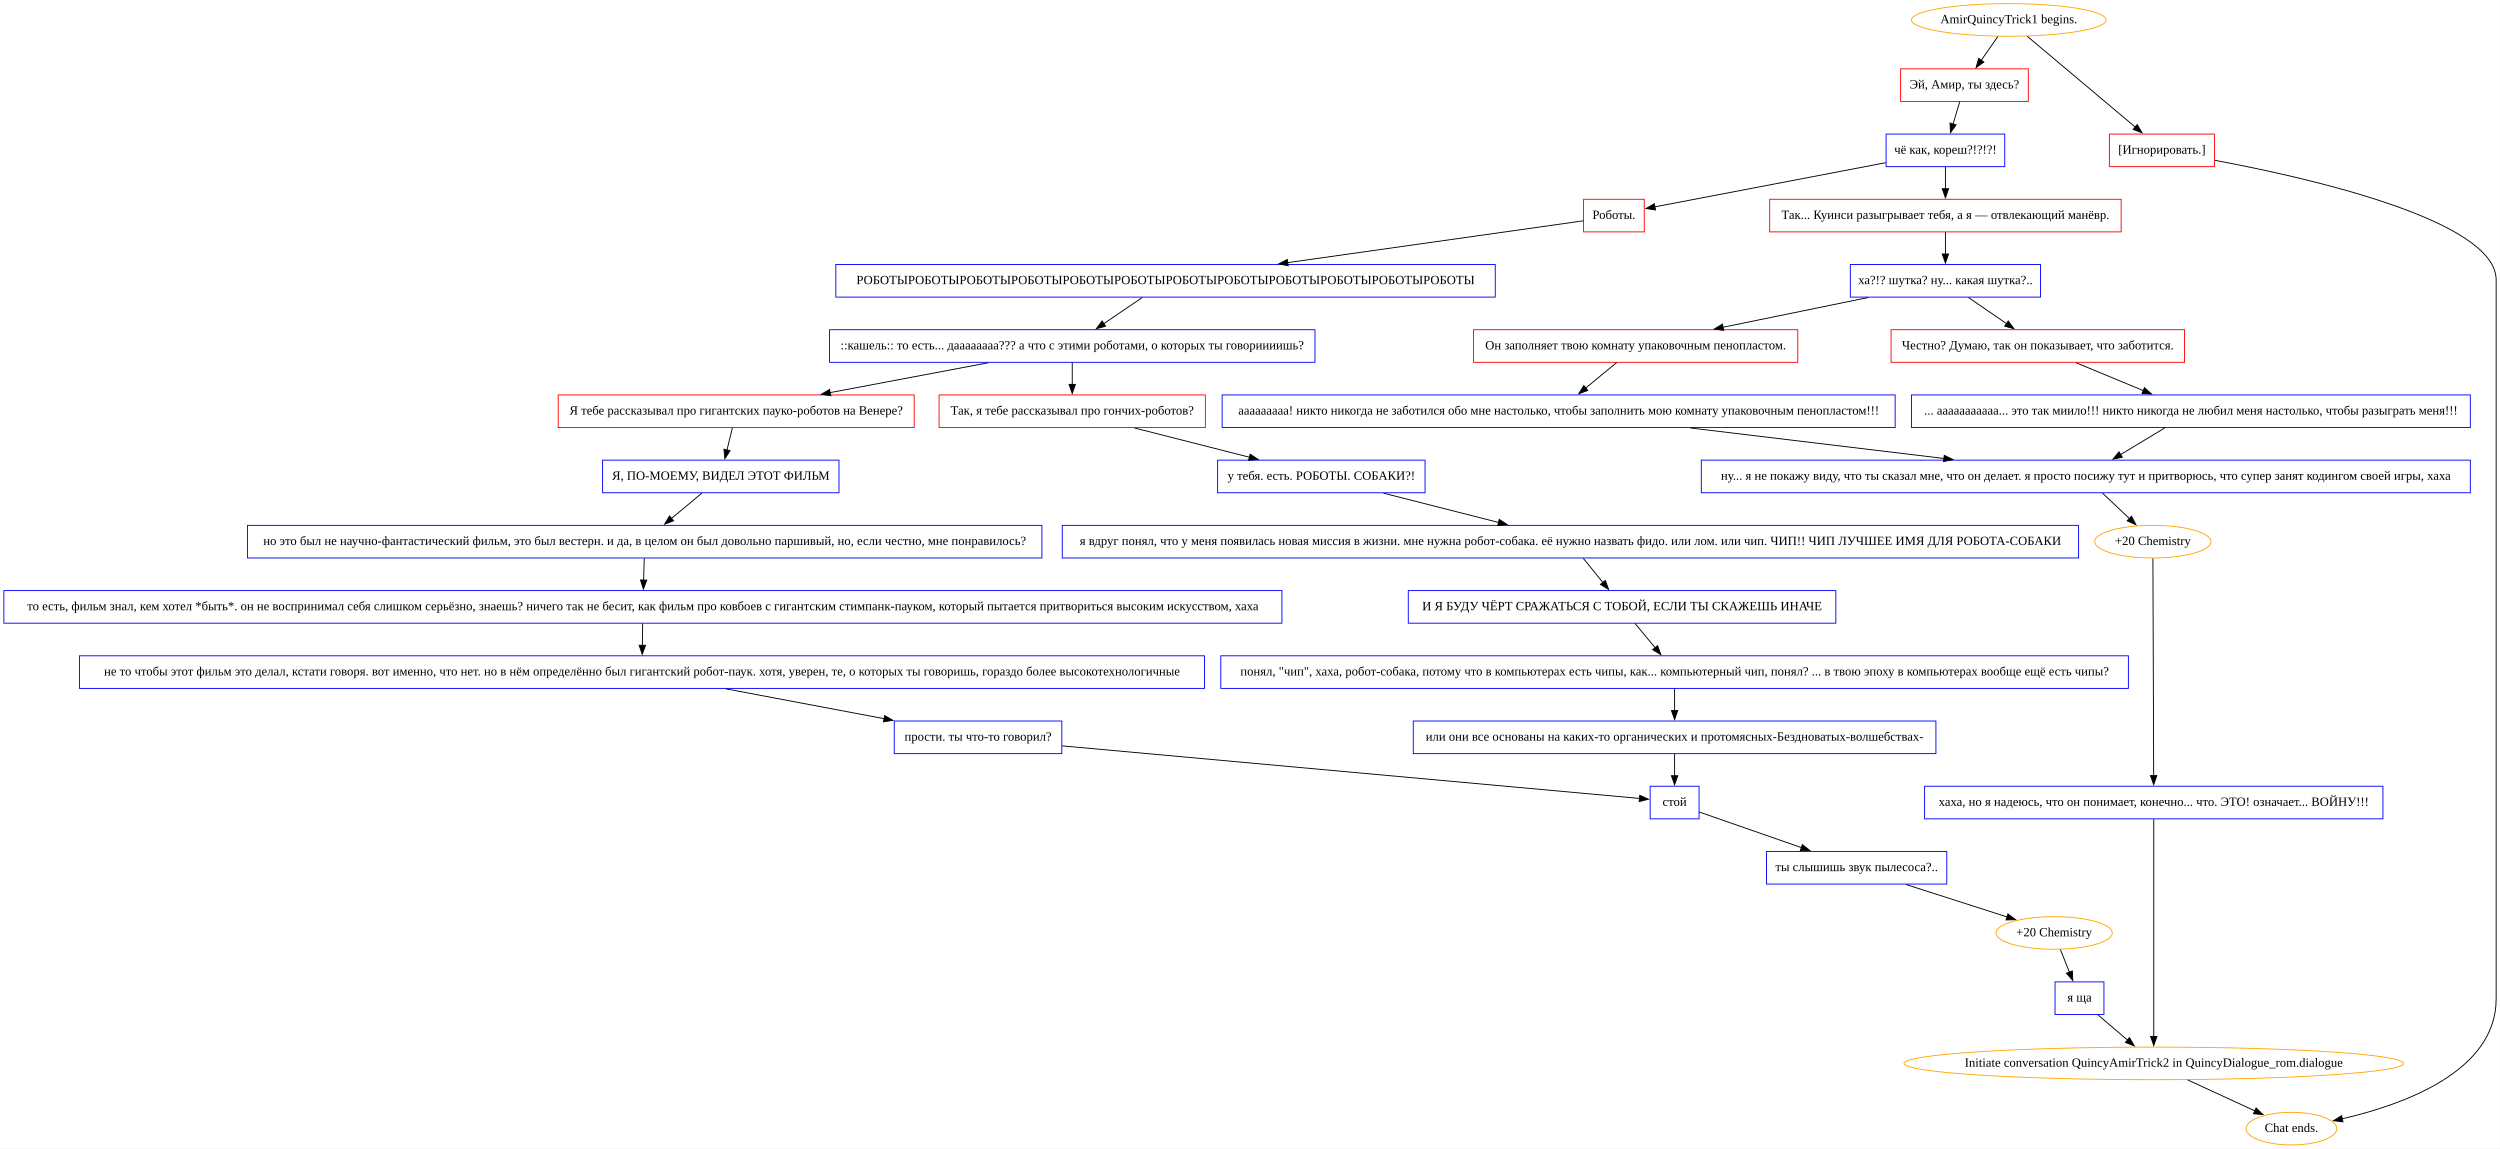
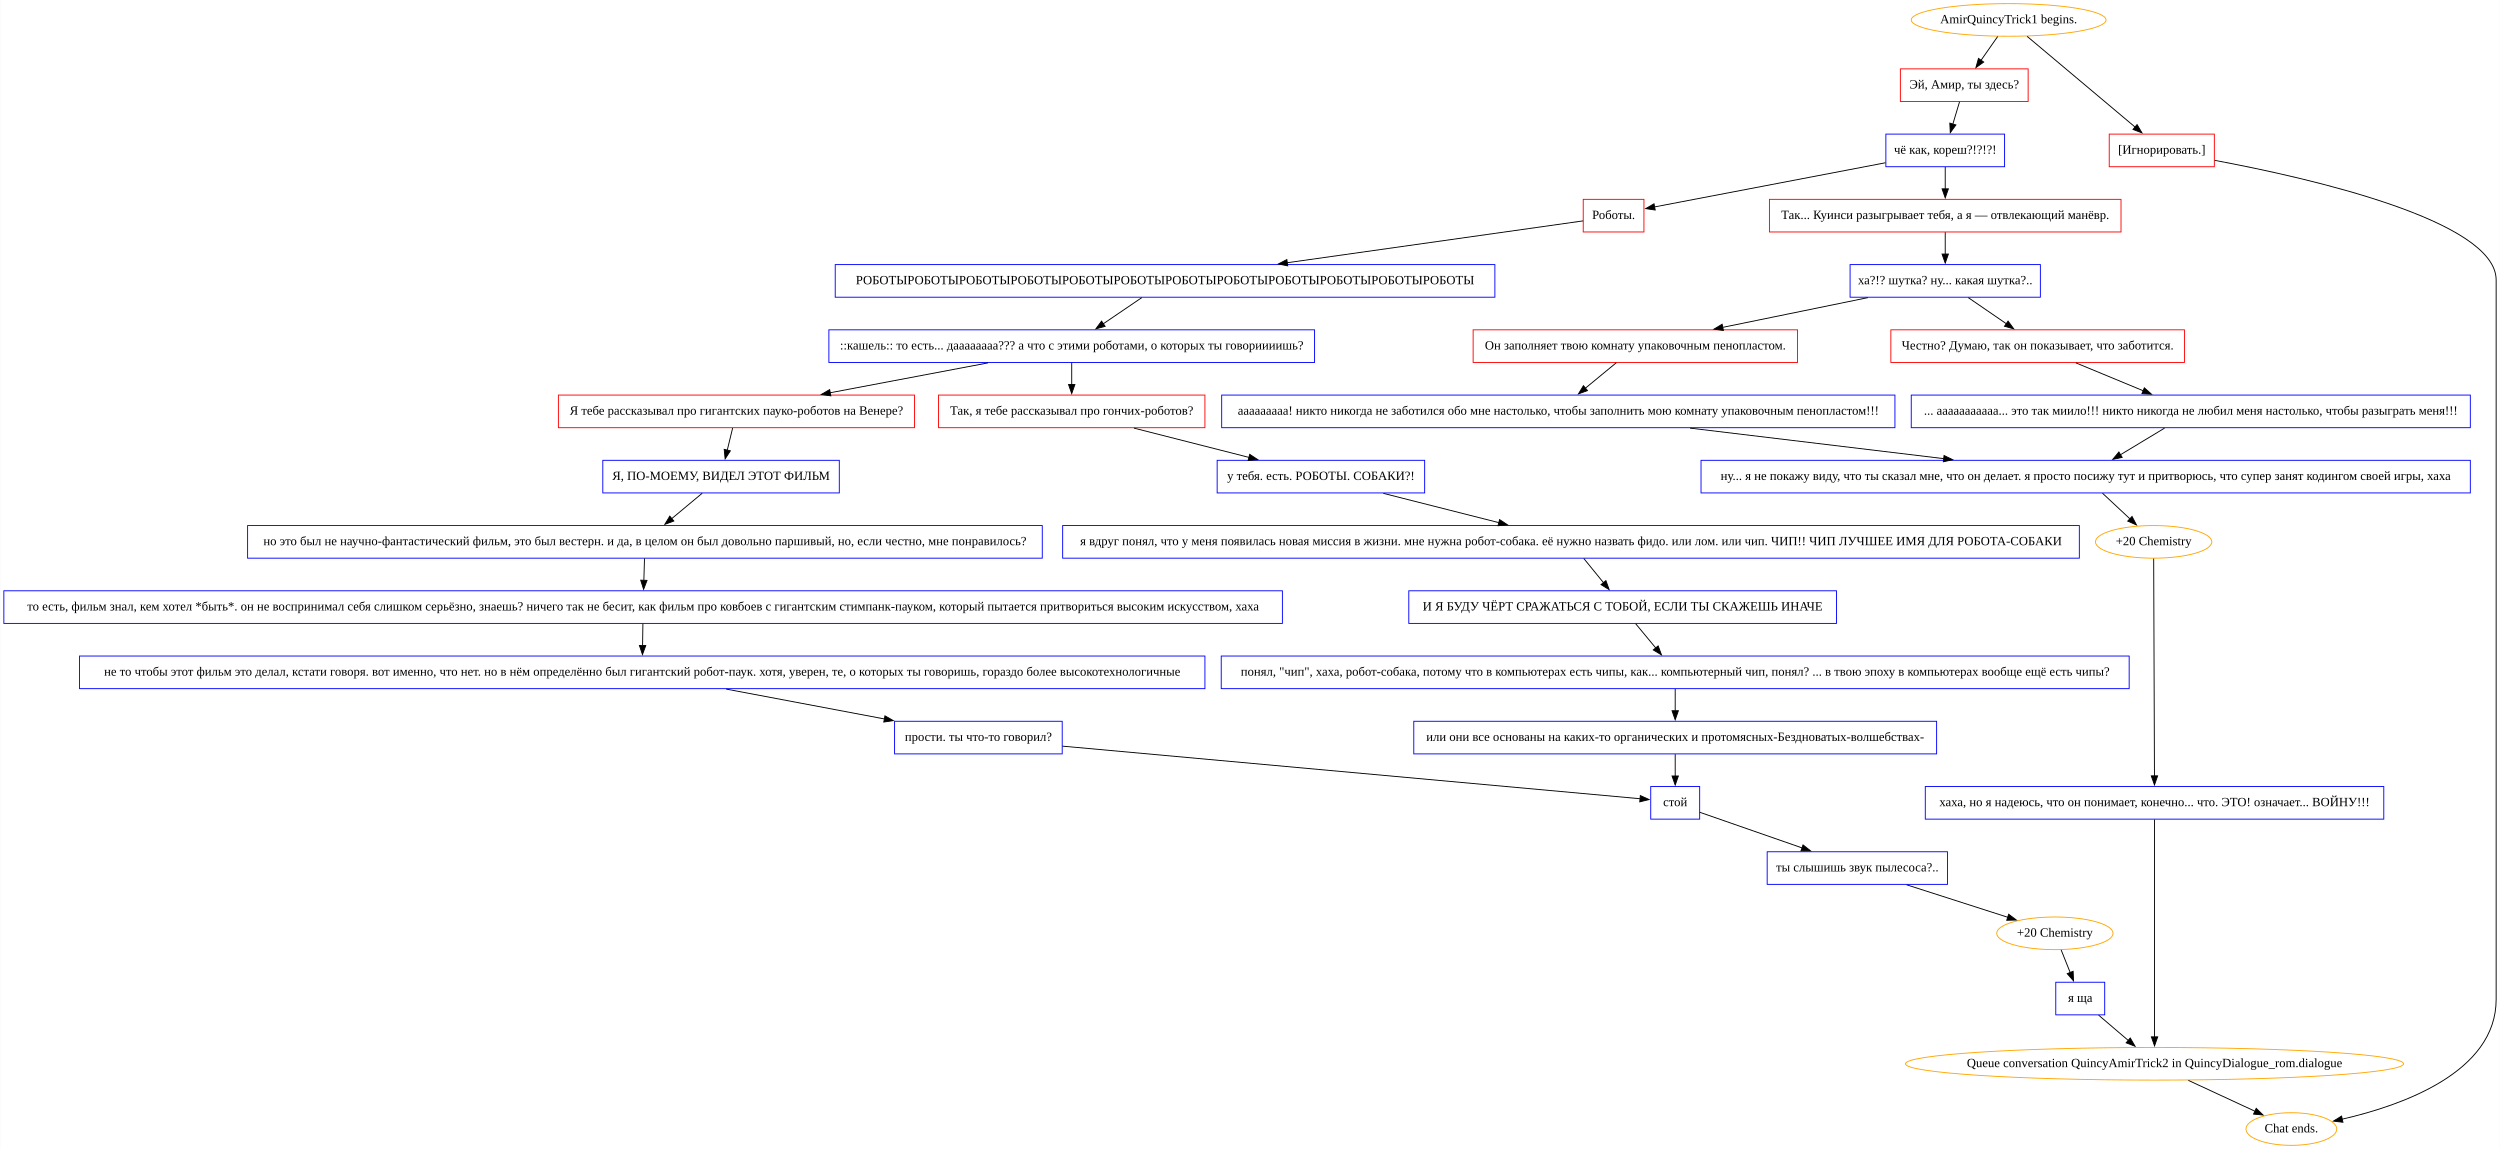
- <svg xmlns="http://www.w3.org/2000/svg" width="2760pt" height="1268pt" viewBox="0.00 0.00 2759.50 1268.00">
+ <svg xmlns="http://www.w3.org/2000/svg" width="2759pt" height="1268pt" viewBox="0.00 0.00 2758.50 1268.00">
  <g id="graph0" class="graph" transform="scale(1 1) rotate(0) translate(4 1264)">
-     <polygon fill="white" stroke="none" points="-4,4 -4,-1264 2755.5,-1264 2755.5,4 -4,4" />
+     <polygon fill="white" stroke="none" points="-4,4 -4,-1264 2754.5,-1264 2754.5,4 -4,4" />
    <g id="node1" class="node">
-       <ellipse fill="none" stroke="orange" cx="2213.5" cy="-1242" rx="107.48" ry="18" />
-       <text text-anchor="middle" x="2213.5" y="-1238.3" font-family="Times New Roman,serif" font-size="14.00">AmirQuincyTrick1 begins.</text>
+       <ellipse fill="none" stroke="orange" cx="2212.5" cy="-1242" rx="107.48" ry="18" />
+       <text text-anchor="middle" x="2212.5" y="-1238.3" font-family="Times New Roman,serif" font-size="14.00">AmirQuincyTrick1 begins.</text>
    </g>
    <g id="node2" class="node">
-       <polygon fill="none" stroke="red" points="2235,-1188 2094,-1188 2094,-1152 2235,-1152 2235,-1188" />
-       <text text-anchor="middle" x="2164.5" y="-1166.3" font-family="Times New Roman,serif" font-size="14.00">Эй, Амир, ты здесь?</text>
+       <polygon fill="none" stroke="red" points="2234,-1188 2093,-1188 2093,-1152 2234,-1152 2234,-1188" />
+       <text text-anchor="middle" x="2163.5" y="-1166.3" font-family="Times New Roman,serif" font-size="14.00">Эй, Амир, ты здесь?</text>
    </g>
    <g id="edge1" class="edge">
-       <path fill="none" stroke="black" d="M2201.39,-1223.7C2195.81,-1215.73 2189.07,-1206.1 2182.88,-1197.26" />
-       <polygon fill="black" stroke="black" points="2185.94,-1195.53 2177.34,-1189.34 2180.21,-1199.54 2185.94,-1195.53" />
+       <path fill="none" stroke="black" d="M2200.39,-1223.7C2194.81,-1215.73 2188.07,-1206.1 2181.88,-1197.26" />
+       <polygon fill="black" stroke="black" points="2184.94,-1195.53 2176.34,-1189.34 2179.21,-1199.54 2184.94,-1195.53" />
    </g>
    <g id="node3" class="node">
-       <polygon fill="none" stroke="red" points="2440.5,-1116 2324.5,-1116 2324.5,-1080 2440.5,-1080 2440.5,-1116" />
-       <text text-anchor="middle" x="2382.5" y="-1094.3" font-family="Times New Roman,serif" font-size="14.00">[Игнорировать.]</text>
+       <polygon fill="none" stroke="red" points="2439.5,-1116 2323.5,-1116 2323.5,-1080 2439.5,-1080 2439.5,-1116" />
+       <text text-anchor="middle" x="2381.5" y="-1094.3" font-family="Times New Roman,serif" font-size="14.00">[Игнорировать.]</text>
    </g>
    <g id="edge2" class="edge">
-       <path fill="none" stroke="black" d="M2233.89,-1223.87C2263.62,-1198.89 2319.06,-1152.3 2353.18,-1123.64" />
-       <polygon fill="black" stroke="black" points="2355.21,-1126.5 2360.62,-1117.39 2350.71,-1121.14 2355.21,-1126.5" />
+       <path fill="none" stroke="black" d="M2232.89,-1223.87C2262.62,-1198.89 2318.06,-1152.3 2352.18,-1123.64" />
+       <polygon fill="black" stroke="black" points="2354.21,-1126.5 2359.62,-1117.39 2349.71,-1121.14 2354.21,-1126.5" />
    </g>
    <g id="node4" class="node">
-       <polygon fill="none" stroke="blue" points="2209,-1116 2078,-1116 2078,-1080 2209,-1080 2209,-1116" />
-       <text text-anchor="middle" x="2143.5" y="-1094.3" font-family="Times New Roman,serif" font-size="14.00">чё как, кореш?!?!?!</text>
+       <polygon fill="none" stroke="blue" points="2208,-1116 2077,-1116 2077,-1080 2208,-1080 2208,-1116" />
+       <text text-anchor="middle" x="2142.5" y="-1094.3" font-family="Times New Roman,serif" font-size="14.00">чё как, кореш?!?!?!</text>
    </g>
    <g id="edge3" class="edge">
-       <path fill="none" stroke="black" d="M2159.31,-1151.7C2157.07,-1144.24 2154.4,-1135.32 2151.89,-1126.97" />
-       <polygon fill="black" stroke="black" points="2155.29,-1126.13 2149.07,-1117.55 2148.59,-1128.14 2155.29,-1126.13" />
+       <path fill="none" stroke="black" d="M2158.31,-1151.7C2156.07,-1144.24 2153.4,-1135.32 2150.89,-1126.97" />
+       <polygon fill="black" stroke="black" points="2154.29,-1126.13 2148.07,-1117.55 2147.59,-1128.14 2154.29,-1126.13" />
    </g>
    <g id="node5" class="node">
-       <ellipse fill="none" stroke="orange" cx="2525.5" cy="-18" rx="50.09" ry="18" />
-       <text text-anchor="middle" x="2525.5" y="-14.3" font-family="Times New Roman,serif" font-size="14.00">Chat ends.</text>
+       <ellipse fill="none" stroke="orange" cx="2524.5" cy="-18" rx="50.09" ry="18" />
+       <text text-anchor="middle" x="2524.5" y="-14.3" font-family="Times New Roman,serif" font-size="14.00">Chat ends.</text>
    </g>
    <g id="edge4" class="edge">
-       <path fill="none" stroke="black" d="M2440.97,-1087.02C2545.02,-1067.58 2751.5,-1020.72 2751.5,-955 2751.5,-955 2751.5,-955 2751.5,-161 2751.5,-80.95 2648.58,-44.27 2581.65,-28.89" />
-       <polygon fill="black" stroke="black" points="2582.42,-25.47 2571.9,-26.75 2580.92,-32.31 2582.42,-25.47" />
+       <path fill="none" stroke="black" d="M2439.97,-1087.02C2544.02,-1067.58 2750.5,-1020.72 2750.5,-955 2750.5,-955 2750.5,-955 2750.5,-161 2750.5,-80.95 2647.58,-44.27 2580.65,-28.89" />
+       <polygon fill="black" stroke="black" points="2581.42,-25.47 2570.9,-26.75 2579.92,-32.31 2581.42,-25.47" />
    </g>
    <g id="node6" class="node">
-       <polygon fill="none" stroke="red" points="1811,-1044 1744,-1044 1744,-1008 1811,-1008 1811,-1044" />
-       <text text-anchor="middle" x="1777.5" y="-1022.3" font-family="Times New Roman,serif" font-size="14.00">Роботы.</text>
+       <polygon fill="none" stroke="red" points="1810,-1044 1743,-1044 1743,-1008 1810,-1008 1810,-1044" />
+       <text text-anchor="middle" x="1776.5" y="-1022.3" font-family="Times New Roman,serif" font-size="14.00">Роботы.</text>
    </g>
    <g id="edge5" class="edge">
-       <path fill="none" stroke="black" d="M2077.64,-1084.4C2004.02,-1070.32 1886.75,-1047.9 1822.77,-1035.66" />
-       <polygon fill="black" stroke="black" points="1823.43,-1032.22 1812.95,-1033.78 1822.12,-1039.1 1823.43,-1032.22" />
+       <path fill="none" stroke="black" d="M2076.64,-1084.4C2003.02,-1070.32 1885.75,-1047.9 1821.77,-1035.66" />
+       <polygon fill="black" stroke="black" points="1822.43,-1032.22 1811.95,-1033.78 1821.12,-1039.1 1822.43,-1032.22" />
    </g>
    <g id="node7" class="node">
-       <polygon fill="none" stroke="red" points="2337.5,-1044 1949.5,-1044 1949.5,-1008 2337.5,-1008 2337.5,-1044" />
-       <text text-anchor="middle" x="2143.5" y="-1022.3" font-family="Times New Roman,serif" font-size="14.00">Так... Куинси разыгрывает тебя, а я — отвлекающий манёвр.</text>
+       <polygon fill="none" stroke="red" points="2336.5,-1044 1948.5,-1044 1948.5,-1008 2336.5,-1008 2336.5,-1044" />
+       <text text-anchor="middle" x="2142.5" y="-1022.3" font-family="Times New Roman,serif" font-size="14.00">Так... Куинси разыгрывает тебя, а я — отвлекающий манёвр.</text>
    </g>
    <g id="edge6" class="edge">
-       <path fill="none" stroke="black" d="M2143.5,-1079.7C2143.5,-1072.41 2143.5,-1063.73 2143.5,-1055.54" />
-       <polygon fill="black" stroke="black" points="2147,-1055.62 2143.5,-1045.62 2140,-1055.62 2147,-1055.62" />
+       <path fill="none" stroke="black" d="M2142.5,-1079.7C2142.5,-1072.41 2142.5,-1063.73 2142.5,-1055.54" />
+       <polygon fill="black" stroke="black" points="2146,-1055.62 2142.5,-1045.62 2139,-1055.62 2146,-1055.62" />
    </g>
    <g id="node8" class="node">
-       <polygon fill="none" stroke="blue" points="1646.5,-972 918.5,-972 918.5,-936 1646.5,-936 1646.5,-972" />
-       <text text-anchor="middle" x="1282.5" y="-950.3" font-family="Times New Roman,serif" font-size="14.00">РОБОТЫРОБОТЫРОБОТЫРОБОТЫРОБОТЫРОБОТЫРОБОТЫРОБОТЫРОБОТЫРОБОТЫРОБОТЫРОБОТЫ</text>
+       <polygon fill="none" stroke="blue" points="1645.5,-972 917.5,-972 917.5,-936 1645.5,-936 1645.5,-972" />
+       <text text-anchor="middle" x="1281.5" y="-950.3" font-family="Times New Roman,serif" font-size="14.00">РОБОТЫРОБОТЫРОБОТЫРОБОТЫРОБОТЫРОБОТЫРОБОТЫРОБОТЫРОБОТЫРОБОТЫРОБОТЫРОБОТЫ</text>
    </g>
    <g id="edge7" class="edge">
-       <path fill="none" stroke="black" d="M1743.87,-1020.24C1677.91,-1010.92 1528.37,-989.77 1417.31,-974.06" />
-       <polygon fill="black" stroke="black" points="1417.9,-970.61 1407.51,-972.68 1416.92,-977.54 1417.9,-970.61" />
+       <path fill="none" stroke="black" d="M1742.87,-1020.24C1676.91,-1010.92 1527.37,-989.77 1416.31,-974.06" />
+       <polygon fill="black" stroke="black" points="1416.9,-970.61 1406.51,-972.68 1415.92,-977.54 1416.9,-970.61" />
    </g>
    <g id="node9" class="node">
-       <polygon fill="none" stroke="blue" points="2248.5,-972 2038.5,-972 2038.5,-936 2248.5,-936 2248.5,-972" />
-       <text text-anchor="middle" x="2143.5" y="-950.3" font-family="Times New Roman,serif" font-size="14.00">ха?!? шутка? ну... какая шутка?..</text>
+       <polygon fill="none" stroke="blue" points="2247.5,-972 2037.5,-972 2037.5,-936 2247.5,-936 2247.5,-972" />
+       <text text-anchor="middle" x="2142.5" y="-950.3" font-family="Times New Roman,serif" font-size="14.00">ха?!? шутка? ну... какая шутка?..</text>
    </g>
    <g id="edge8" class="edge">
-       <path fill="none" stroke="black" d="M2143.5,-1007.7C2143.5,-1000.41 2143.5,-991.73 2143.5,-983.54" />
-       <polygon fill="black" stroke="black" points="2147,-983.62 2143.5,-973.62 2140,-983.62 2147,-983.62" />
+       <path fill="none" stroke="black" d="M2142.5,-1007.7C2142.5,-1000.41 2142.5,-991.73 2142.5,-983.54" />
+       <polygon fill="black" stroke="black" points="2146,-983.62 2142.5,-973.62 2139,-983.62 2146,-983.62" />
    </g>
    <g id="node10" class="node">
-       <polygon fill="none" stroke="blue" points="1447.5,-900 911.5,-900 911.5,-864 1447.5,-864 1447.5,-900" />
-       <text text-anchor="middle" x="1179.5" y="-878.3" font-family="Times New Roman,serif" font-size="14.00">::кашель:: то есть... даааааааа??? а что с этими роботами, о которых ты говориииишь?</text>
+       <polygon fill="none" stroke="blue" points="1446.5,-900 910.5,-900 910.5,-864 1446.5,-864 1446.5,-900" />
+       <text text-anchor="middle" x="1178.5" y="-878.3" font-family="Times New Roman,serif" font-size="14.00">::кашель:: то есть... даааааааа??? а что с этими роботами, о которых ты говориииишь?</text>
    </g>
    <g id="edge9" class="edge">
-       <path fill="none" stroke="black" d="M1256.77,-935.52C1243.9,-926.76 1228.12,-916.04 1214.19,-906.58" />
-       <polygon fill="black" stroke="black" points="1216.39,-903.84 1206.15,-901.11 1212.45,-909.63 1216.39,-903.84" />
+       <path fill="none" stroke="black" d="M1255.77,-935.52C1242.9,-926.76 1227.12,-916.04 1213.19,-906.58" />
+       <polygon fill="black" stroke="black" points="1215.39,-903.84 1205.15,-901.11 1211.45,-909.63 1215.39,-903.84" />
    </g>
    <g id="node11" class="node">
-       <polygon fill="none" stroke="red" points="1980.5,-900 1622.5,-900 1622.5,-864 1980.5,-864 1980.5,-900" />
-       <text text-anchor="middle" x="1801.5" y="-878.3" font-family="Times New Roman,serif" font-size="14.00">Он заполняет твою комнату упаковочным пенопластом.</text>
+       <polygon fill="none" stroke="red" points="1979.5,-900 1621.5,-900 1621.5,-864 1979.5,-864 1979.5,-900" />
+       <text text-anchor="middle" x="1800.5" y="-878.3" font-family="Times New Roman,serif" font-size="14.00">Он заполняет твою комнату упаковочным пенопластом.</text>
    </g>
    <g id="edge10" class="edge">
-       <path fill="none" stroke="black" d="M2058.08,-935.52C2009.43,-925.56 1948.33,-913.05 1897.95,-902.74" />
-       <polygon fill="black" stroke="black" points="1898.7,-899.32 1888.2,-900.75 1897.3,-906.18 1898.7,-899.32" />
+       <path fill="none" stroke="black" d="M2057.08,-935.52C2008.43,-925.56 1947.33,-913.05 1896.95,-902.74" />
+       <polygon fill="black" stroke="black" points="1897.7,-899.32 1887.2,-900.75 1896.3,-906.18 1897.7,-899.32" />
    </g>
    <g id="node12" class="node">
-       <polygon fill="none" stroke="red" points="2407.5,-900 2083.5,-900 2083.5,-864 2407.5,-864 2407.5,-900" />
-       <text text-anchor="middle" x="2245.5" y="-878.3" font-family="Times New Roman,serif" font-size="14.00">Честно? Думаю, так он показывает, что заботится.</text>
+       <polygon fill="none" stroke="red" points="2406.5,-900 2082.5,-900 2082.5,-864 2406.5,-864 2406.5,-900" />
+       <text text-anchor="middle" x="2244.5" y="-878.3" font-family="Times New Roman,serif" font-size="14.00">Честно? Думаю, так он показывает, что заботится.</text>
    </g>
    <g id="edge11" class="edge">
-       <path fill="none" stroke="black" d="M2168.98,-935.52C2181.73,-926.76 2197.35,-916.04 2211.15,-906.58" />
-       <polygon fill="black" stroke="black" points="2212.84,-909.66 2219.1,-901.12 2208.88,-903.89 2212.84,-909.66" />
+       <path fill="none" stroke="black" d="M2167.98,-935.52C2180.73,-926.76 2196.35,-916.04 2210.15,-906.58" />
+       <polygon fill="black" stroke="black" points="2211.84,-909.66 2218.1,-901.12 2207.88,-903.89 2211.84,-909.66" />
    </g>
    <g id="node13" class="node">
      <polygon fill="none" stroke="red" points="1005,-828 612,-828 612,-792 1005,-792 1005,-828" />
      <text text-anchor="middle" x="808.5" y="-806.3" font-family="Times New Roman,serif" font-size="14.00">Я тебе рассказывал про гигантских пауко-роботов на Венере?</text>
    </g>
    <g id="edge12" class="edge">
-       <path fill="none" stroke="black" d="M1086.84,-863.52C1033.73,-853.5 966.94,-840.89 912.1,-830.55" />
-       <polygon fill="black" stroke="black" points="912.91,-827.14 902.43,-828.72 911.61,-834.02 912.91,-827.14" />
+       <path fill="none" stroke="black" d="M1086.09,-863.52C1033.12,-853.5 966.51,-840.89 911.82,-830.55" />
+       <polygon fill="black" stroke="black" points="912.66,-827.14 902.18,-828.72 911.36,-834.02 912.66,-827.14" />
    </g>
    <g id="node14" class="node">
-       <polygon fill="none" stroke="red" points="1326.5,-828 1032.5,-828 1032.5,-792 1326.5,-792 1326.5,-828" />
-       <text text-anchor="middle" x="1179.5" y="-806.3" font-family="Times New Roman,serif" font-size="14.00">Так, я тебе рассказывал про гончих-роботов?</text>
+       <polygon fill="none" stroke="red" points="1325.5,-828 1031.5,-828 1031.5,-792 1325.5,-792 1325.5,-828" />
+       <text text-anchor="middle" x="1178.5" y="-806.3" font-family="Times New Roman,serif" font-size="14.00">Так, я тебе рассказывал про гончих-роботов?</text>
    </g>
    <g id="edge13" class="edge">
-       <path fill="none" stroke="black" d="M1179.5,-863.7C1179.5,-856.41 1179.5,-847.73 1179.5,-839.54" />
-       <polygon fill="black" stroke="black" points="1183,-839.62 1179.5,-829.62 1176,-839.62 1183,-839.62" />
+       <path fill="none" stroke="black" d="M1178.5,-863.7C1178.5,-856.41 1178.5,-847.73 1178.5,-839.54" />
+       <polygon fill="black" stroke="black" points="1182,-839.62 1178.5,-829.62 1175,-839.62 1182,-839.62" />
    </g>
    <g id="node15" class="node">
-       <polygon fill="none" stroke="blue" points="2088,-828 1345,-828 1345,-792 2088,-792 2088,-828" />
-       <text text-anchor="middle" x="1716.5" y="-806.3" font-family="Times New Roman,serif" font-size="14.00">ааааааааа! никто никогда не заботился обо мне настолько, чтобы заполнить мою комнату упаковочным пенопластом!!!</text>
+       <polygon fill="none" stroke="blue" points="2087,-828 1344,-828 1344,-792 2087,-792 2087,-828" />
+       <text text-anchor="middle" x="1715.5" y="-806.3" font-family="Times New Roman,serif" font-size="14.00">ааааааааа! никто никогда не заботился обо мне настолько, чтобы заполнить мою комнату упаковочным пенопластом!!!</text>
    </g>
    <g id="edge14" class="edge">
-       <path fill="none" stroke="black" d="M1780.49,-863.7C1770.17,-855.2 1757.56,-844.81 1746.27,-835.51" />
-       <polygon fill="black" stroke="black" points="1748.68,-832.96 1738.73,-829.31 1744.23,-838.37 1748.68,-832.96" />
+       <path fill="none" stroke="black" d="M1779.49,-863.7C1769.17,-855.2 1756.56,-844.81 1745.27,-835.51" />
+       <polygon fill="black" stroke="black" points="1747.68,-832.96 1737.73,-829.31 1743.23,-838.37 1747.68,-832.96" />
    </g>
    <g id="node16" class="node">
-       <polygon fill="none" stroke="blue" points="2723,-828 2106,-828 2106,-792 2723,-792 2723,-828" />
-       <text text-anchor="middle" x="2414.5" y="-806.3" font-family="Times New Roman,serif" font-size="14.00">... ааааааааааа... это так миило!!! никто никогда не любил меня настолько, чтобы разыграть меня!!!</text>
+       <polygon fill="none" stroke="blue" points="2722,-828 2105,-828 2105,-792 2722,-792 2722,-828" />
+       <text text-anchor="middle" x="2413.5" y="-806.3" font-family="Times New Roman,serif" font-size="14.00">... ааааааааааа... это так миило!!! никто никогда не любил меня настолько, чтобы разыграть меня!!!</text>
    </g>
    <g id="edge15" class="edge">
-       <path fill="none" stroke="black" d="M2287.71,-863.52C2310.28,-854.17 2338.27,-842.57 2362.21,-832.66" />
-       <polygon fill="black" stroke="black" points="2363.24,-836.02 2371.14,-828.96 2360.56,-829.55 2363.24,-836.02" />
+       <path fill="none" stroke="black" d="M2286.71,-863.52C2309.28,-854.17 2337.27,-842.57 2361.21,-832.66" />
+       <polygon fill="black" stroke="black" points="2362.24,-836.02 2370.14,-828.96 2359.56,-829.55 2362.24,-836.02" />
    </g>
    <g id="node17" class="node">
      <polygon fill="none" stroke="blue" points="922,-756 661,-756 661,-720 922,-720 922,-756" />
      <text text-anchor="middle" x="791.5" y="-734.3" font-family="Times New Roman,serif" font-size="14.00">Я, ПО-МОЕМУ, ВИДЕЛ ЭТОТ ФИЛЬМ</text>
    </g>
    <g id="edge16" class="edge">
      <path fill="none" stroke="black" d="M804.3,-791.7C802.51,-784.32 800.37,-775.52 798.36,-767.25" />
      <polygon fill="black" stroke="black" points="801.77,-766.47 796.01,-757.58 794.97,-768.12 801.77,-766.47" />
    </g>
    <g id="node18" class="node">
-       <polygon fill="none" stroke="blue" points="1569,-756 1340,-756 1340,-720 1569,-720 1569,-756" />
-       <text text-anchor="middle" x="1454.5" y="-734.3" font-family="Times New Roman,serif" font-size="14.00">у тебя. есть. РОБОТЫ. СОБАКИ?!</text>
+       <polygon fill="none" stroke="blue" points="1568,-756 1339,-756 1339,-720 1568,-720 1568,-756" />
+       <text text-anchor="middle" x="1453.5" y="-734.3" font-family="Times New Roman,serif" font-size="14.00">у тебя. есть. РОБОТЫ. СОБАКИ?!</text>
    </g>
    <g id="edge17" class="edge">
-       <path fill="none" stroke="black" d="M1248.18,-791.52C1286.72,-781.71 1334.97,-769.43 1375.12,-759.21" />
-       <polygon fill="black" stroke="black" points="1375.92,-762.61 1384.75,-756.76 1374.19,-755.83 1375.92,-762.61" />
+       <path fill="none" stroke="black" d="M1247.18,-791.52C1285.72,-781.71 1333.97,-769.43 1374.12,-759.21" />
+       <polygon fill="black" stroke="black" points="1374.92,-762.61 1383.75,-756.76 1373.19,-755.83 1374.92,-762.61" />
    </g>
    <g id="node19" class="node">
-       <polygon fill="none" stroke="blue" points="2723,-756 1874,-756 1874,-720 2723,-720 2723,-756" />
-       <text text-anchor="middle" x="2298.5" y="-734.3" font-family="Times New Roman,serif" font-size="14.00">ну... я не покажу виду, что ты сказал мне, что он делает. я просто посижу тут и притворюсь, что супер занят кодингом своей игры, хаха</text>
+       <polygon fill="none" stroke="blue" points="2722,-756 1873,-756 1873,-720 2722,-720 2722,-756" />
+       <text text-anchor="middle" x="2297.5" y="-734.3" font-family="Times New Roman,serif" font-size="14.00">ну... я не покажу виду, что ты сказал мне, что он делает. я просто посижу тут и притворюсь, что супер занят кодингом своей игры, хаха</text>
    </g>
    <g id="edge18" class="edge">
-       <path fill="none" stroke="black" d="M1861.86,-791.52C1947.1,-781.27 2054.79,-768.31 2141.89,-757.84" />
-       <polygon fill="black" stroke="black" points="2142.21,-761.32 2151.72,-756.65 2141.38,-754.37 2142.21,-761.32" />
+       <path fill="none" stroke="black" d="M1860.86,-791.52C1946.1,-781.27 2053.79,-768.31 2140.89,-757.84" />
+       <polygon fill="black" stroke="black" points="2141.21,-761.32 2150.72,-756.65 2140.38,-754.37 2141.21,-761.32" />
    </g>
    <g id="edge19" class="edge">
-       <path fill="none" stroke="black" d="M2385.53,-791.52C2370.75,-782.6 2352.57,-771.63 2336.67,-762.03" />
-       <polygon fill="black" stroke="black" points="2338.77,-759.21 2328.4,-757.04 2335.15,-765.21 2338.77,-759.21" />
+       <path fill="none" stroke="black" d="M2384.53,-791.52C2369.75,-782.6 2351.57,-771.63 2335.67,-762.03" />
+       <polygon fill="black" stroke="black" points="2337.77,-759.21 2327.4,-757.04 2334.15,-765.21 2337.77,-759.21" />
    </g>
    <g id="node20" class="node">
      <polygon fill="none" stroke="blue" points="1146,-684 269,-684 269,-648 1146,-648 1146,-684" />
      <text text-anchor="middle" x="707.5" y="-662.3" font-family="Times New Roman,serif" font-size="14.00">но это был не научно-фантастический фильм, это был вестерн. и да, в целом он был довольно паршивый, но, если честно, мне понравилось?</text>
    </g>
    <g id="edge20" class="edge">
      <path fill="none" stroke="black" d="M770.74,-719.7C760.54,-711.2 748.08,-700.81 736.92,-691.51" />
      <polygon fill="black" stroke="black" points="739.4,-689.03 729.48,-685.32 734.92,-694.41 739.4,-689.03" />
    </g>
    <g id="node21" class="node">
      <polygon fill="none" stroke="blue" points="2290.5,-684 1168.5,-684 1168.5,-648 2290.5,-648 2290.5,-684" />
      <text text-anchor="middle" x="1729.5" y="-662.3" font-family="Times New Roman,serif" font-size="14.00">я вдруг понял, что у меня появилась новая миссия в жизни. мне нужна робот-собака. её нужно назвать фидо. или лом. или чип. ЧИП!! ЧИП ЛУЧШЕЕ ИМЯ ДЛЯ РОБОТА-СОБАКИ</text>
    </g>
    <g id="edge21" class="edge">
-       <path fill="none" stroke="black" d="M1523.18,-719.52C1561.72,-709.71 1609.97,-697.43 1650.12,-687.21" />
-       <polygon fill="black" stroke="black" points="1650.92,-690.61 1659.75,-684.76 1649.19,-683.83 1650.92,-690.61" />
+       <path fill="none" stroke="black" d="M1522.43,-719.52C1561.11,-709.71 1609.54,-697.43 1649.83,-687.21" />
+       <polygon fill="black" stroke="black" points="1650.67,-690.6 1659.5,-684.75 1648.95,-683.82 1650.67,-690.6" />
    </g>
    <g id="node22" class="node">
      <ellipse fill="none" stroke="orange" cx="2372.5" cy="-666" rx="64.19" ry="18" />
      <text text-anchor="middle" x="2372.5" y="-662.3" font-family="Times New Roman,serif" font-size="14.00">+20 Chemistry</text>
    </g>
    <g id="edge22" class="edge">
-       <path fill="none" stroke="black" d="M2316.79,-719.7C2325.8,-711.18 2336.81,-700.76 2346.65,-691.45" />
-       <polygon fill="black" stroke="black" points="2348.97,-694.08 2353.83,-684.66 2344.16,-688.99 2348.97,-694.08" />
+       <path fill="none" stroke="black" d="M2316.04,-719.7C2325.17,-711.18 2336.32,-700.76 2346.3,-691.45" />
+       <polygon fill="black" stroke="black" points="2348.66,-694.04 2353.58,-684.66 2343.89,-688.92 2348.66,-694.04" />
    </g>
    <g id="node23" class="node">
      <polygon fill="none" stroke="blue" points="1411,-612 0,-612 0,-576 1411,-576 1411,-612" />
      <text text-anchor="middle" x="705.5" y="-590.3" font-family="Times New Roman,serif" font-size="14.00">то есть, фильм знал, кем хотел *быть*. он не воспринимал себя слишком серьёзно, знаешь? ничего так не бесит, как фильм про ковбоев с гигантским стимпанк-пауком, который пытается притвориться высоким искусством, хаха</text>
    </g>
    <g id="edge23" class="edge">
      <path fill="none" stroke="black" d="M707.01,-647.7C706.8,-640.41 706.55,-631.73 706.32,-623.54" />
      <polygon fill="black" stroke="black" points="709.82,-623.51 706.03,-613.62 702.82,-623.71 709.82,-623.51" />
    </g>
    <g id="node24" class="node">
      <polygon fill="none" stroke="blue" points="2022.5,-612 1550.5,-612 1550.5,-576 2022.5,-576 2022.5,-612" />
      <text text-anchor="middle" x="1786.5" y="-590.3" font-family="Times New Roman,serif" font-size="14.00">И Я БУДУ ЧЁРТ СРАЖАТЬСЯ С ТОБОЙ, ЕСЛИ ТЫ СКАЖЕШЬ ИНАЧЕ</text>
    </g>
    <g id="edge24" class="edge">
      <path fill="none" stroke="black" d="M1743.59,-647.7C1750.15,-639.64 1758.09,-629.89 1765.34,-620.98" />
      <polygon fill="black" stroke="black" points="1768.02,-623.24 1771.62,-613.28 1762.59,-618.82 1768.02,-623.24" />
    </g>
    <g id="node25" class="node">
      <polygon fill="none" stroke="blue" points="2626.5,-396 2120.5,-396 2120.5,-360 2626.5,-360 2626.5,-396" />
      <text text-anchor="middle" x="2373.5" y="-374.3" font-family="Times New Roman,serif" font-size="14.00">хаха, но я надеюсь, что он понимает, конечно... что. ЭТО! означает... ВОЙНУ!!!</text>
    </g>
    <g id="edge25" class="edge">
      <path fill="none" stroke="black" d="M2372.56,-647.54C2372.73,-599.76 2373.19,-466.51 2373.4,-407.61" />
      <polygon fill="black" stroke="black" points="2376.9,-407.76 2373.43,-397.75 2369.9,-407.73 2376.9,-407.76" />
    </g>
    <g id="node26" class="node">
      <polygon fill="none" stroke="blue" points="1325.5,-540 83.5,-540 83.5,-504 1325.5,-504 1325.5,-540" />
      <text text-anchor="middle" x="704.5" y="-518.3" font-family="Times New Roman,serif" font-size="14.00">не то чтобы этот фильм это делал, кстати говоря. вот именно, что нет. но в нём определённо был гигантский робот-паук. хотя, уверен, те, о которых ты говоришь, гораздо более высокотехнологичные</text>
    </g>
    <g id="edge26" class="edge">
      <path fill="none" stroke="black" d="M705.25,-575.7C705.15,-568.41 705.02,-559.73 704.91,-551.54" />
      <polygon fill="black" stroke="black" points="708.41,-551.57 704.77,-541.62 701.41,-551.67 708.41,-551.57" />
    </g>
    <g id="node27" class="node">
      <polygon fill="none" stroke="blue" points="2345.5,-540 1343.5,-540 1343.5,-504 2345.5,-504 2345.5,-540" />
      <text text-anchor="middle" x="1844.5" y="-518.3" font-family="Times New Roman,serif" font-size="14.00">понял, "чип", хаха, робот-собака, потому что в компьютерах есть чипы, как... компьютерный чип, понял? ... в твою эпоху в компьютерах вообще ещё есть чипы?</text>
    </g>
    <g id="edge27" class="edge">
      <path fill="none" stroke="black" d="M1800.84,-575.7C1807.58,-567.56 1815.76,-557.69 1823.2,-548.7" />
      <polygon fill="black" stroke="black" points="1825.68,-551.2 1829.36,-541.27 1820.29,-546.74 1825.68,-551.2" />
    </g>
    <g id="node28" class="node">
-       <ellipse fill="none" stroke="orange" cx="2373.5" cy="-90" rx="275.65" ry="18" />
-       <text text-anchor="middle" x="2373.5" y="-86.3" font-family="Times New Roman,serif" font-size="14.00">Initiate conversation QuincyAmirTrick2 in QuincyDialogue_rom.dialogue</text>
+       <ellipse fill="none" stroke="orange" cx="2373.5" cy="-90" rx="274.85" ry="18" />
+       <text text-anchor="middle" x="2373.5" y="-86.3" font-family="Times New Roman,serif" font-size="14.00">Queue conversation QuincyAmirTrick2 in QuincyDialogue_rom.dialogue</text>
    </g>
    <g id="edge28" class="edge">
      <path fill="none" stroke="black" d="M2373.5,-359.54C2373.5,-311.76 2373.5,-178.51 2373.5,-119.61" />
      <polygon fill="black" stroke="black" points="2377,-119.75 2373.5,-109.75 2370,-119.75 2377,-119.75" />
    </g>
    <g id="node29" class="node">
      <polygon fill="none" stroke="blue" points="1168,-468 983,-468 983,-432 1168,-432 1168,-468" />
      <text text-anchor="middle" x="1075.5" y="-446.3" font-family="Times New Roman,serif" font-size="14.00">прости. ты что-то говорил?</text>
    </g>
    <g id="edge29" class="edge">
      <path fill="none" stroke="black" d="M797.16,-503.52C850.27,-493.5 917.06,-480.89 971.9,-470.55" />
      <polygon fill="black" stroke="black" points="972.39,-474.02 981.57,-468.72 971.09,-467.14 972.39,-474.02" />
    </g>
    <g id="node30" class="node">
      <polygon fill="none" stroke="blue" points="2133,-468 1556,-468 1556,-432 2133,-432 2133,-468" />
      <text text-anchor="middle" x="1844.5" y="-446.3" font-family="Times New Roman,serif" font-size="14.00">или они все основаны на каких-то органических и протомясных-Бездноватых-волшебствах-</text>
    </g>
    <g id="edge30" class="edge">
      <path fill="none" stroke="black" d="M1844.5,-503.7C1844.5,-496.41 1844.5,-487.73 1844.5,-479.54" />
      <polygon fill="black" stroke="black" points="1848,-479.62 1844.5,-469.62 1841,-479.62 1848,-479.62" />
    </g>
    <g id="edge31" class="edge">
-       <path fill="none" stroke="black" d="M2411.07,-71.7C2433.54,-61.35 2462.08,-48.21 2485.04,-37.63" />
-       <polygon fill="black" stroke="black" points="2486.49,-40.82 2494.11,-33.46 2483.56,-34.46 2486.49,-40.82" />
+       <path fill="none" stroke="black" d="M2410.83,-71.7C2433.14,-61.35 2461.5,-48.21 2484.31,-37.63" />
+       <polygon fill="black" stroke="black" points="2485.7,-40.84 2493.31,-33.46 2482.76,-34.49 2485.7,-40.84" />
    </g>
    <g id="node31" class="node">
      <polygon fill="none" stroke="blue" points="1871.5,-396 1817.5,-396 1817.5,-360 1871.5,-360 1871.5,-396" />
      <text text-anchor="middle" x="1844.5" y="-374.3" font-family="Times New Roman,serif" font-size="14.00">стой</text>
    </g>
    <g id="edge32" class="edge">
      <path fill="none" stroke="black" d="M1168.26,-440.56C1337.42,-425.16 1689.34,-393.12 1806,-382.5" />
      <polygon fill="black" stroke="black" points="1806.02,-386.02 1815.66,-381.63 1805.39,-379.05 1806.02,-386.02" />
    </g>
    <g id="edge33" class="edge">
      <path fill="none" stroke="black" d="M1844.5,-431.7C1844.5,-424.41 1844.5,-415.73 1844.5,-407.54" />
      <polygon fill="black" stroke="black" points="1848,-407.62 1844.5,-397.62 1841,-407.62 1848,-407.62" />
    </g>
    <g id="node32" class="node">
      <polygon fill="none" stroke="blue" points="2145,-324 1946,-324 1946,-288 2145,-288 2145,-324" />
      <text text-anchor="middle" x="2045.5" y="-302.3" font-family="Times New Roman,serif" font-size="14.00">ты слышишь звук пылесоса?..</text>
    </g>
    <g id="edge34" class="edge">
      <path fill="none" stroke="black" d="M1871.61,-367.56C1900.38,-357.54 1946.8,-341.37 1984.44,-328.27" />
      <polygon fill="black" stroke="black" points="1985.58,-331.57 1993.87,-324.98 1983.28,-324.96 1985.58,-331.57" />
    </g>
    <g id="node33" class="node">
      <ellipse fill="none" stroke="orange" cx="2263.5" cy="-234" rx="64.19" ry="18" />
      <text text-anchor="middle" x="2263.5" y="-230.3" font-family="Times New Roman,serif" font-size="14.00">+20 Chemistry</text>
    </g>
    <g id="edge35" class="edge">
      <path fill="none" stroke="black" d="M2099.95,-287.52C2134.2,-276.52 2178.14,-262.41 2211.85,-251.59" />
      <polygon fill="black" stroke="black" points="2212.51,-255.05 2220.96,-248.66 2210.37,-248.38 2212.51,-255.05" />
    </g>
    <g id="node34" class="node">
      <polygon fill="none" stroke="blue" points="2318.5,-180 2264.5,-180 2264.5,-144 2318.5,-144 2318.5,-180" />
      <text text-anchor="middle" x="2291.5" y="-158.3" font-family="Times New Roman,serif" font-size="14.00">я ща</text>
    </g>
    <g id="edge36" class="edge">
      <path fill="none" stroke="black" d="M2270.42,-215.7C2273.44,-208.15 2277.05,-199.12 2280.43,-190.68" />
      <polygon fill="black" stroke="black" points="2283.63,-192.09 2284.1,-181.51 2277.13,-189.49 2283.63,-192.09" />
    </g>
    <g id="edge37" class="edge">
      <path fill="none" stroke="black" d="M2311.77,-143.7C2321.63,-135.28 2333.65,-125.02 2344.46,-115.79" />
      <polygon fill="black" stroke="black" points="2346.69,-118.48 2352.03,-109.33 2342.15,-113.16 2346.69,-118.48" />
    </g>
  </g>
</svg>
